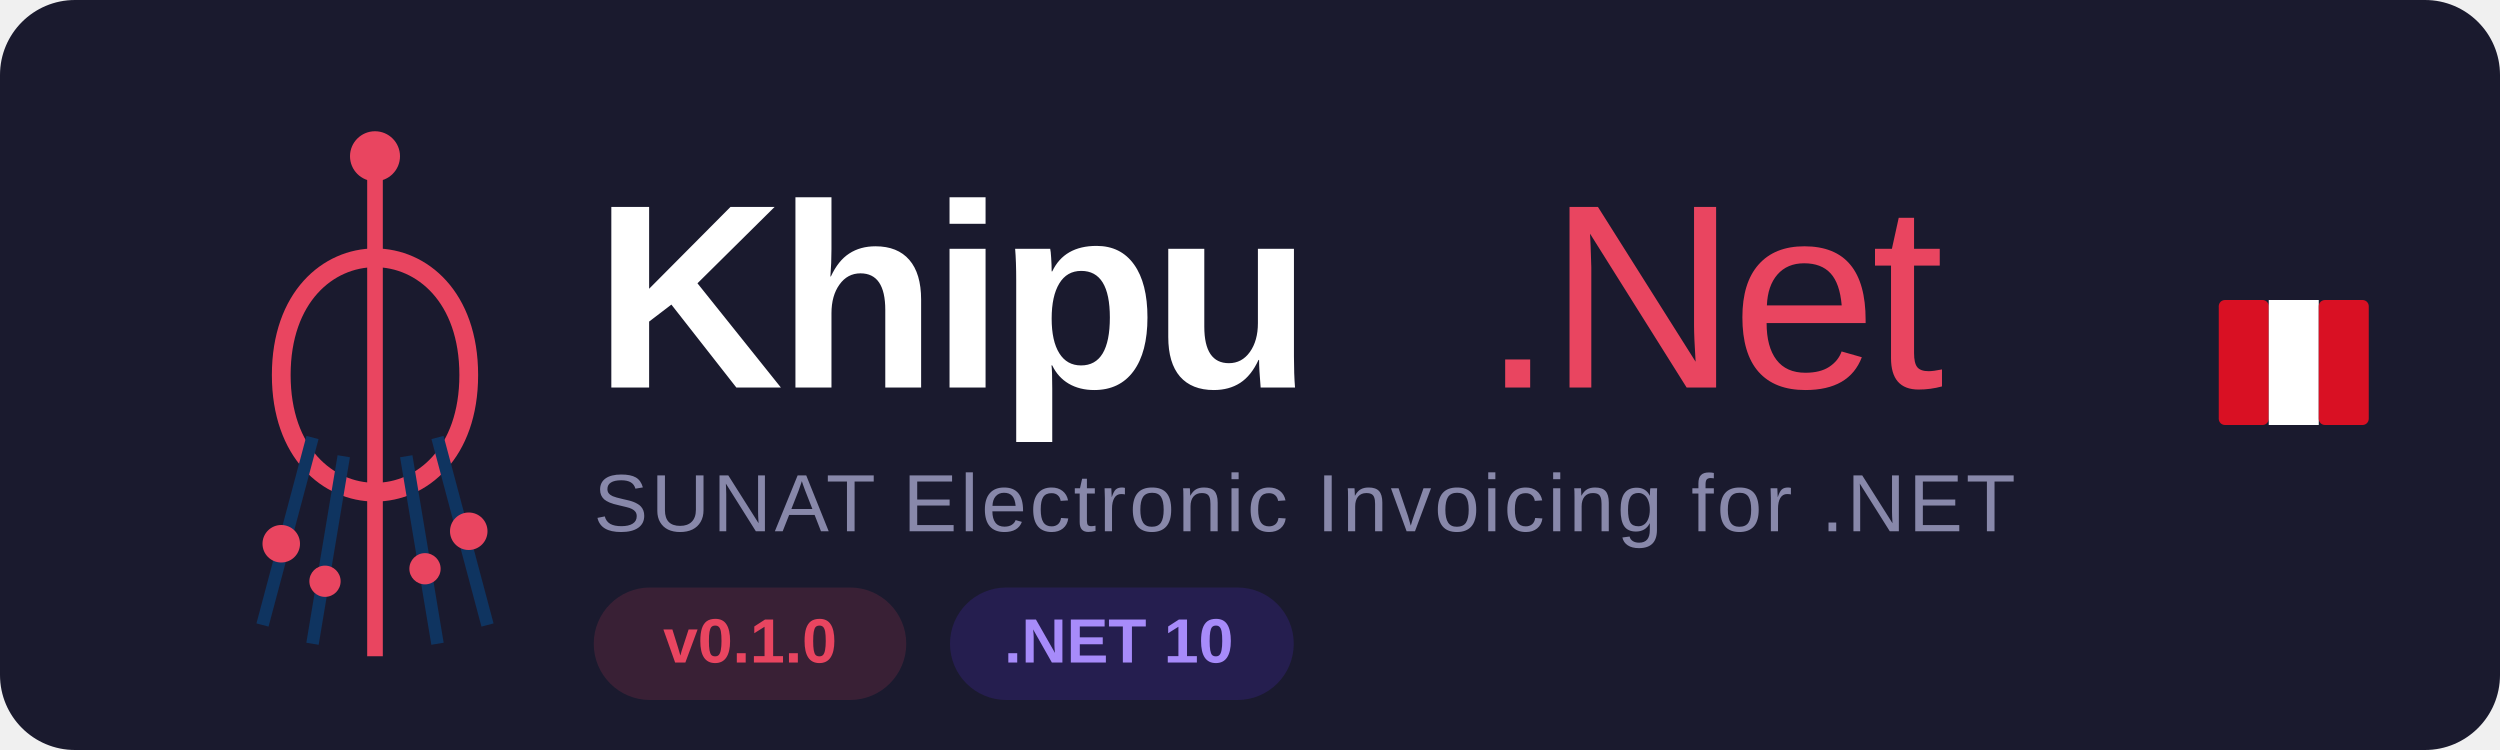
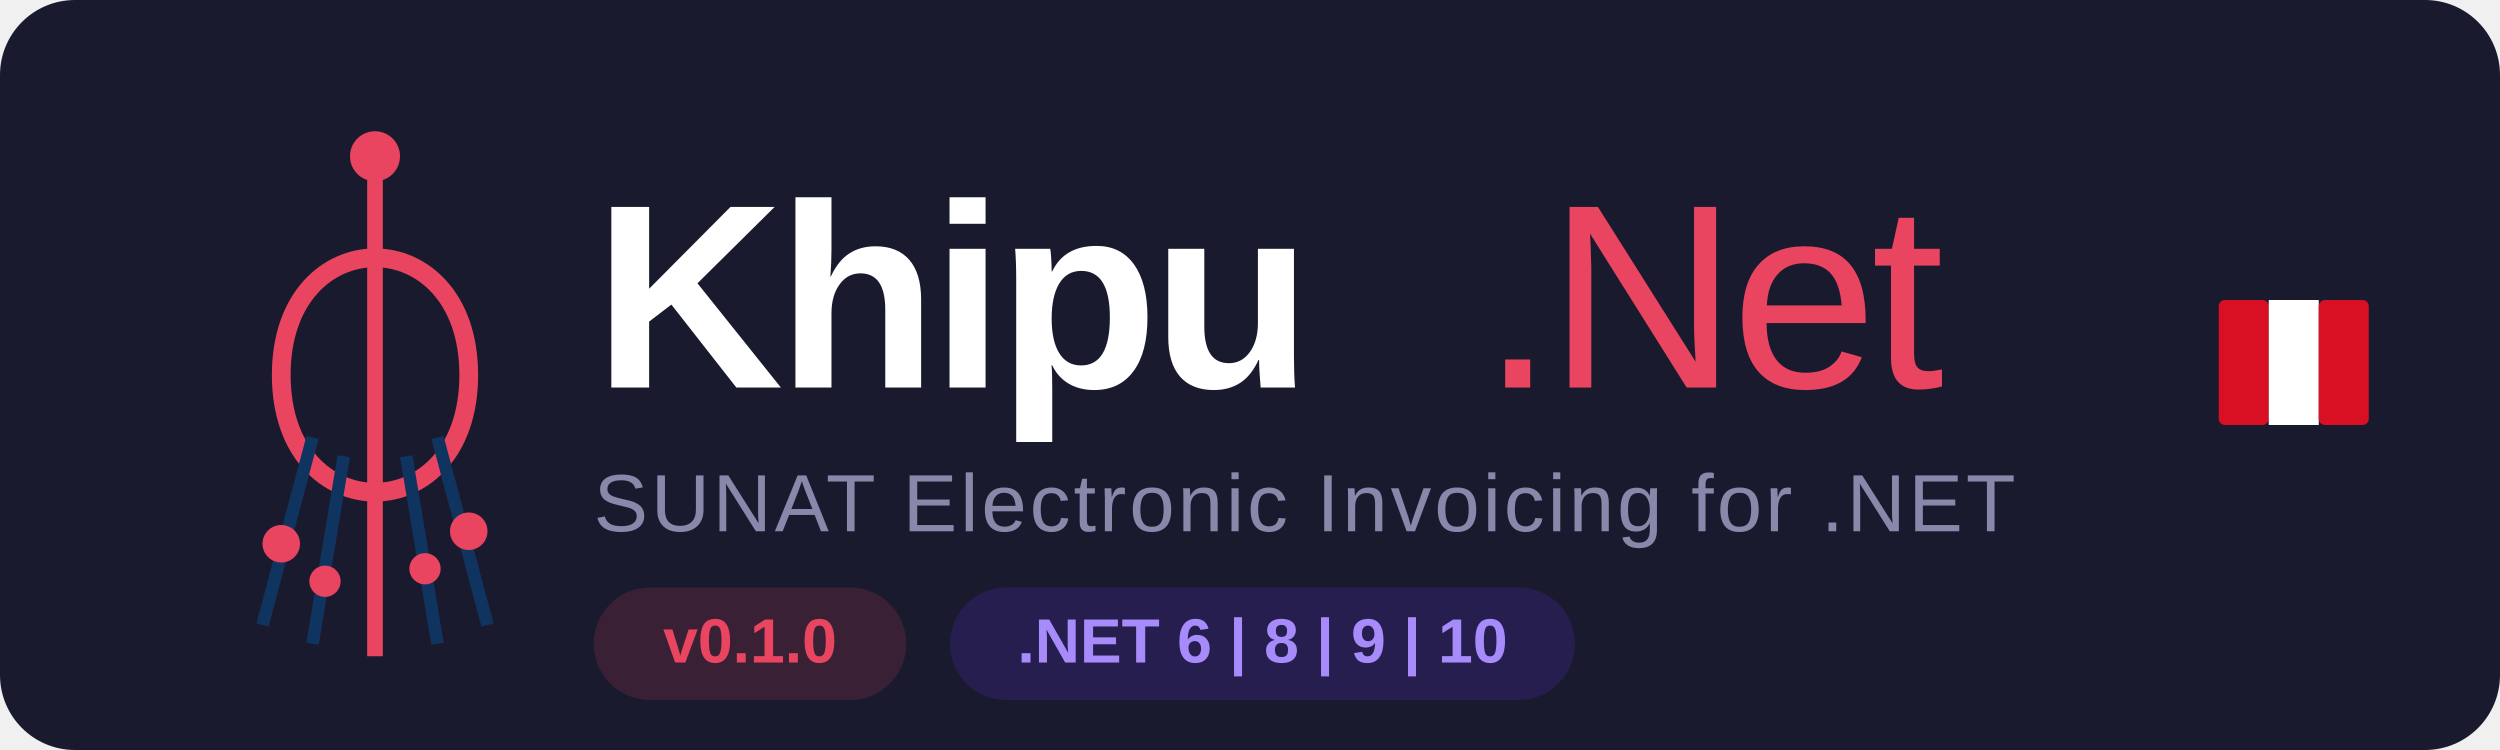
<svg xmlns="http://www.w3.org/2000/svg" viewBox="0 0 400 120" fill="none">
  <rect width="400" height="120" rx="12" fill="#1a1a2e" />
  <g transform="translate(20, 15)">
    <path d="M25 45 C25 20, 55 20, 55 45 C55 70, 25 70, 25 45Z" stroke="#e94560" stroke-width="3" fill="none" />
    <path d="M40 10 L40 90" stroke="#e94560" stroke-width="2.5" />
    <line x1="30" y1="55" x2="22" y2="85" stroke="#0f3460" stroke-width="2" />
    <line x1="35" y1="58" x2="30" y2="88" stroke="#0f3460" stroke-width="2" />
    <line x1="45" y1="58" x2="50" y2="88" stroke="#0f3460" stroke-width="2" />
    <line x1="50" y1="55" x2="58" y2="85" stroke="#0f3460" stroke-width="2" />
    <circle cx="25" cy="72" r="3" fill="#e94560" />
    <circle cx="32" cy="78" r="2.5" fill="#e94560" />
    <circle cx="48" cy="76" r="2.5" fill="#e94560" />
    <circle cx="55" cy="70" r="3" fill="#e94560" />
    <circle cx="40" cy="10" r="4" fill="#e94560" />
  </g>
  <text x="95" y="62" font-family="Segoe UI, Arial, sans-serif" font-size="42" font-weight="700" fill="#ffffff" letter-spacing="-1">Khipu</text>
  <text x="237" y="62" font-family="Segoe UI, Arial, sans-serif" font-size="42" font-weight="300" fill="#e94560" letter-spacing="-1">.Net</text>
  <text x="95" y="85" font-family="Segoe UI, Arial, sans-serif" font-size="13" fill="#8888aa" letter-spacing="0.5">SUNAT Electronic Invoicing for .NET</text>
  <rect x="95" y="94" width="50" height="18" rx="9" fill="#e94560" opacity="0.15" />
  <text x="120" y="106" font-family="Segoe UI, Arial, sans-serif" font-size="10" fill="#e94560" text-anchor="middle" font-weight="600">v0.1.0</text>
-   <rect x="152" y="94" width="55" height="18" rx="9" fill="#512bd4" opacity="0.2" />
-   <text x="179" y="106" font-family="Segoe UI, Arial, sans-serif" font-size="10" fill="#a78bfa" text-anchor="middle" font-weight="600">.NET 10</text>
+   <rect x="152" y="94" width="100" height="18" rx="9" fill="#512bd4" opacity="0.2" />
+   <text x="202" y="106" font-family="Segoe UI, Arial, sans-serif" font-size="10" fill="#a78bfa" text-anchor="middle" font-weight="600">.NET 6 | 8 | 9 | 10</text>
  <rect x="355" y="48" width="8" height="20" rx="1" fill="#D91023" />
  <rect x="363" y="48" width="8" height="20" rx="0" fill="#FFFFFF" />
  <rect x="371" y="48" width="8" height="20" rx="1" fill="#D91023" />
</svg>
